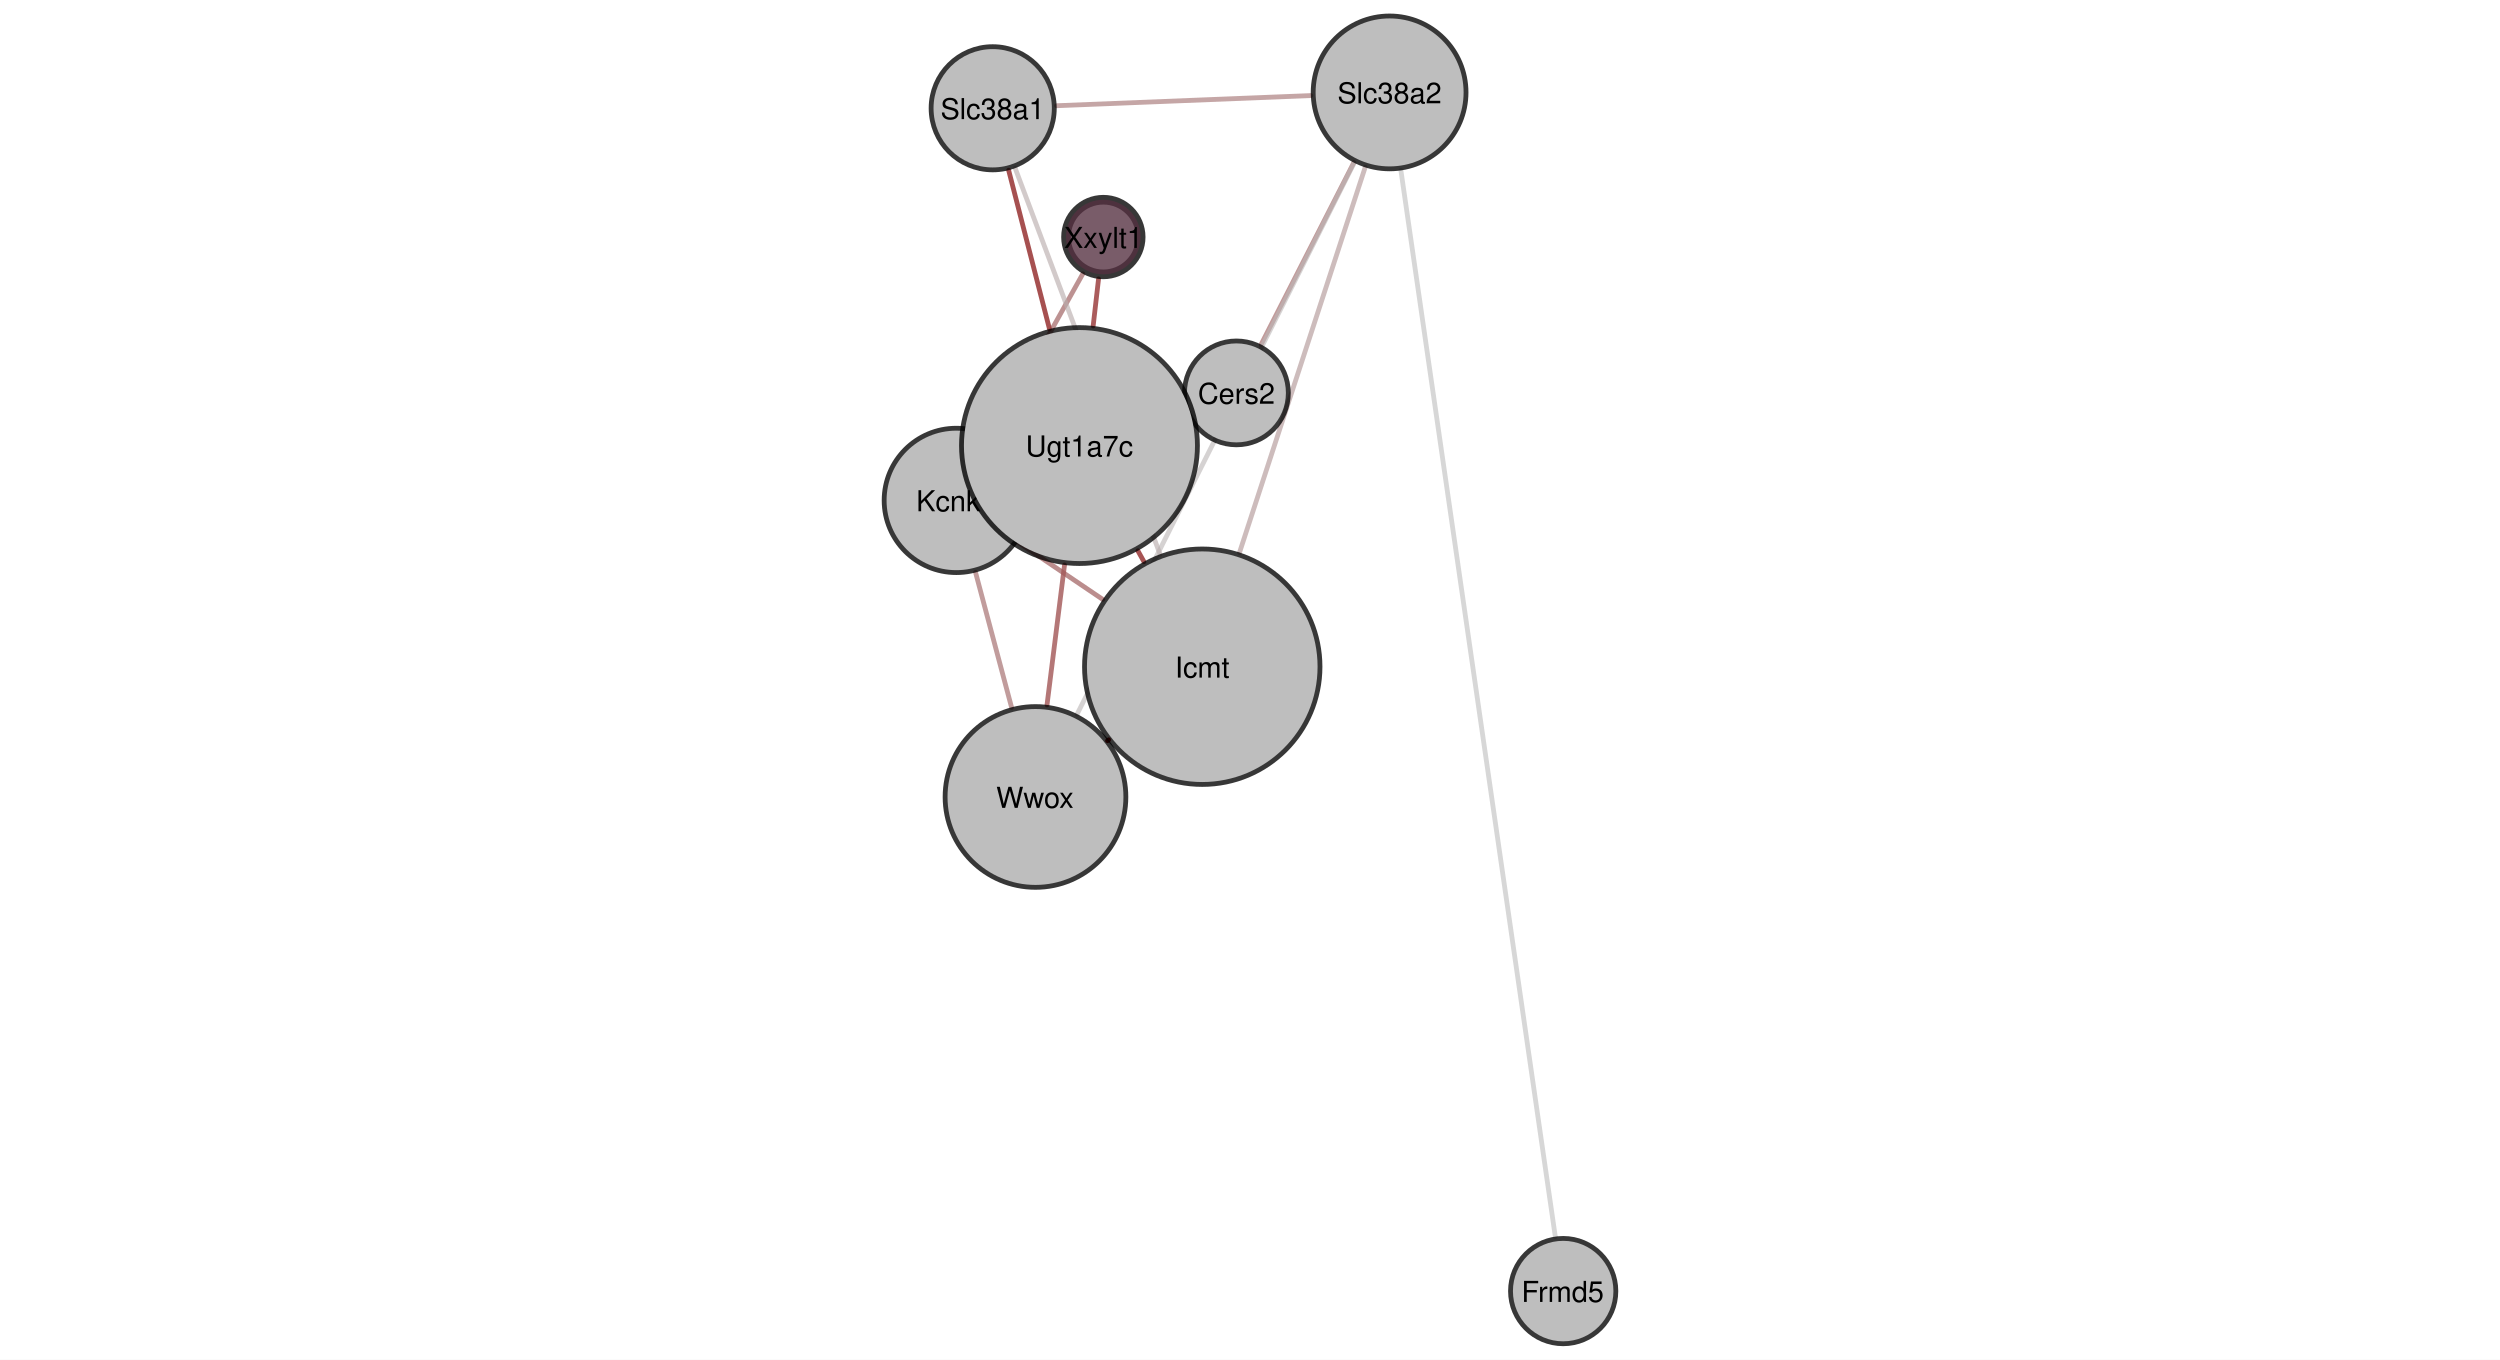
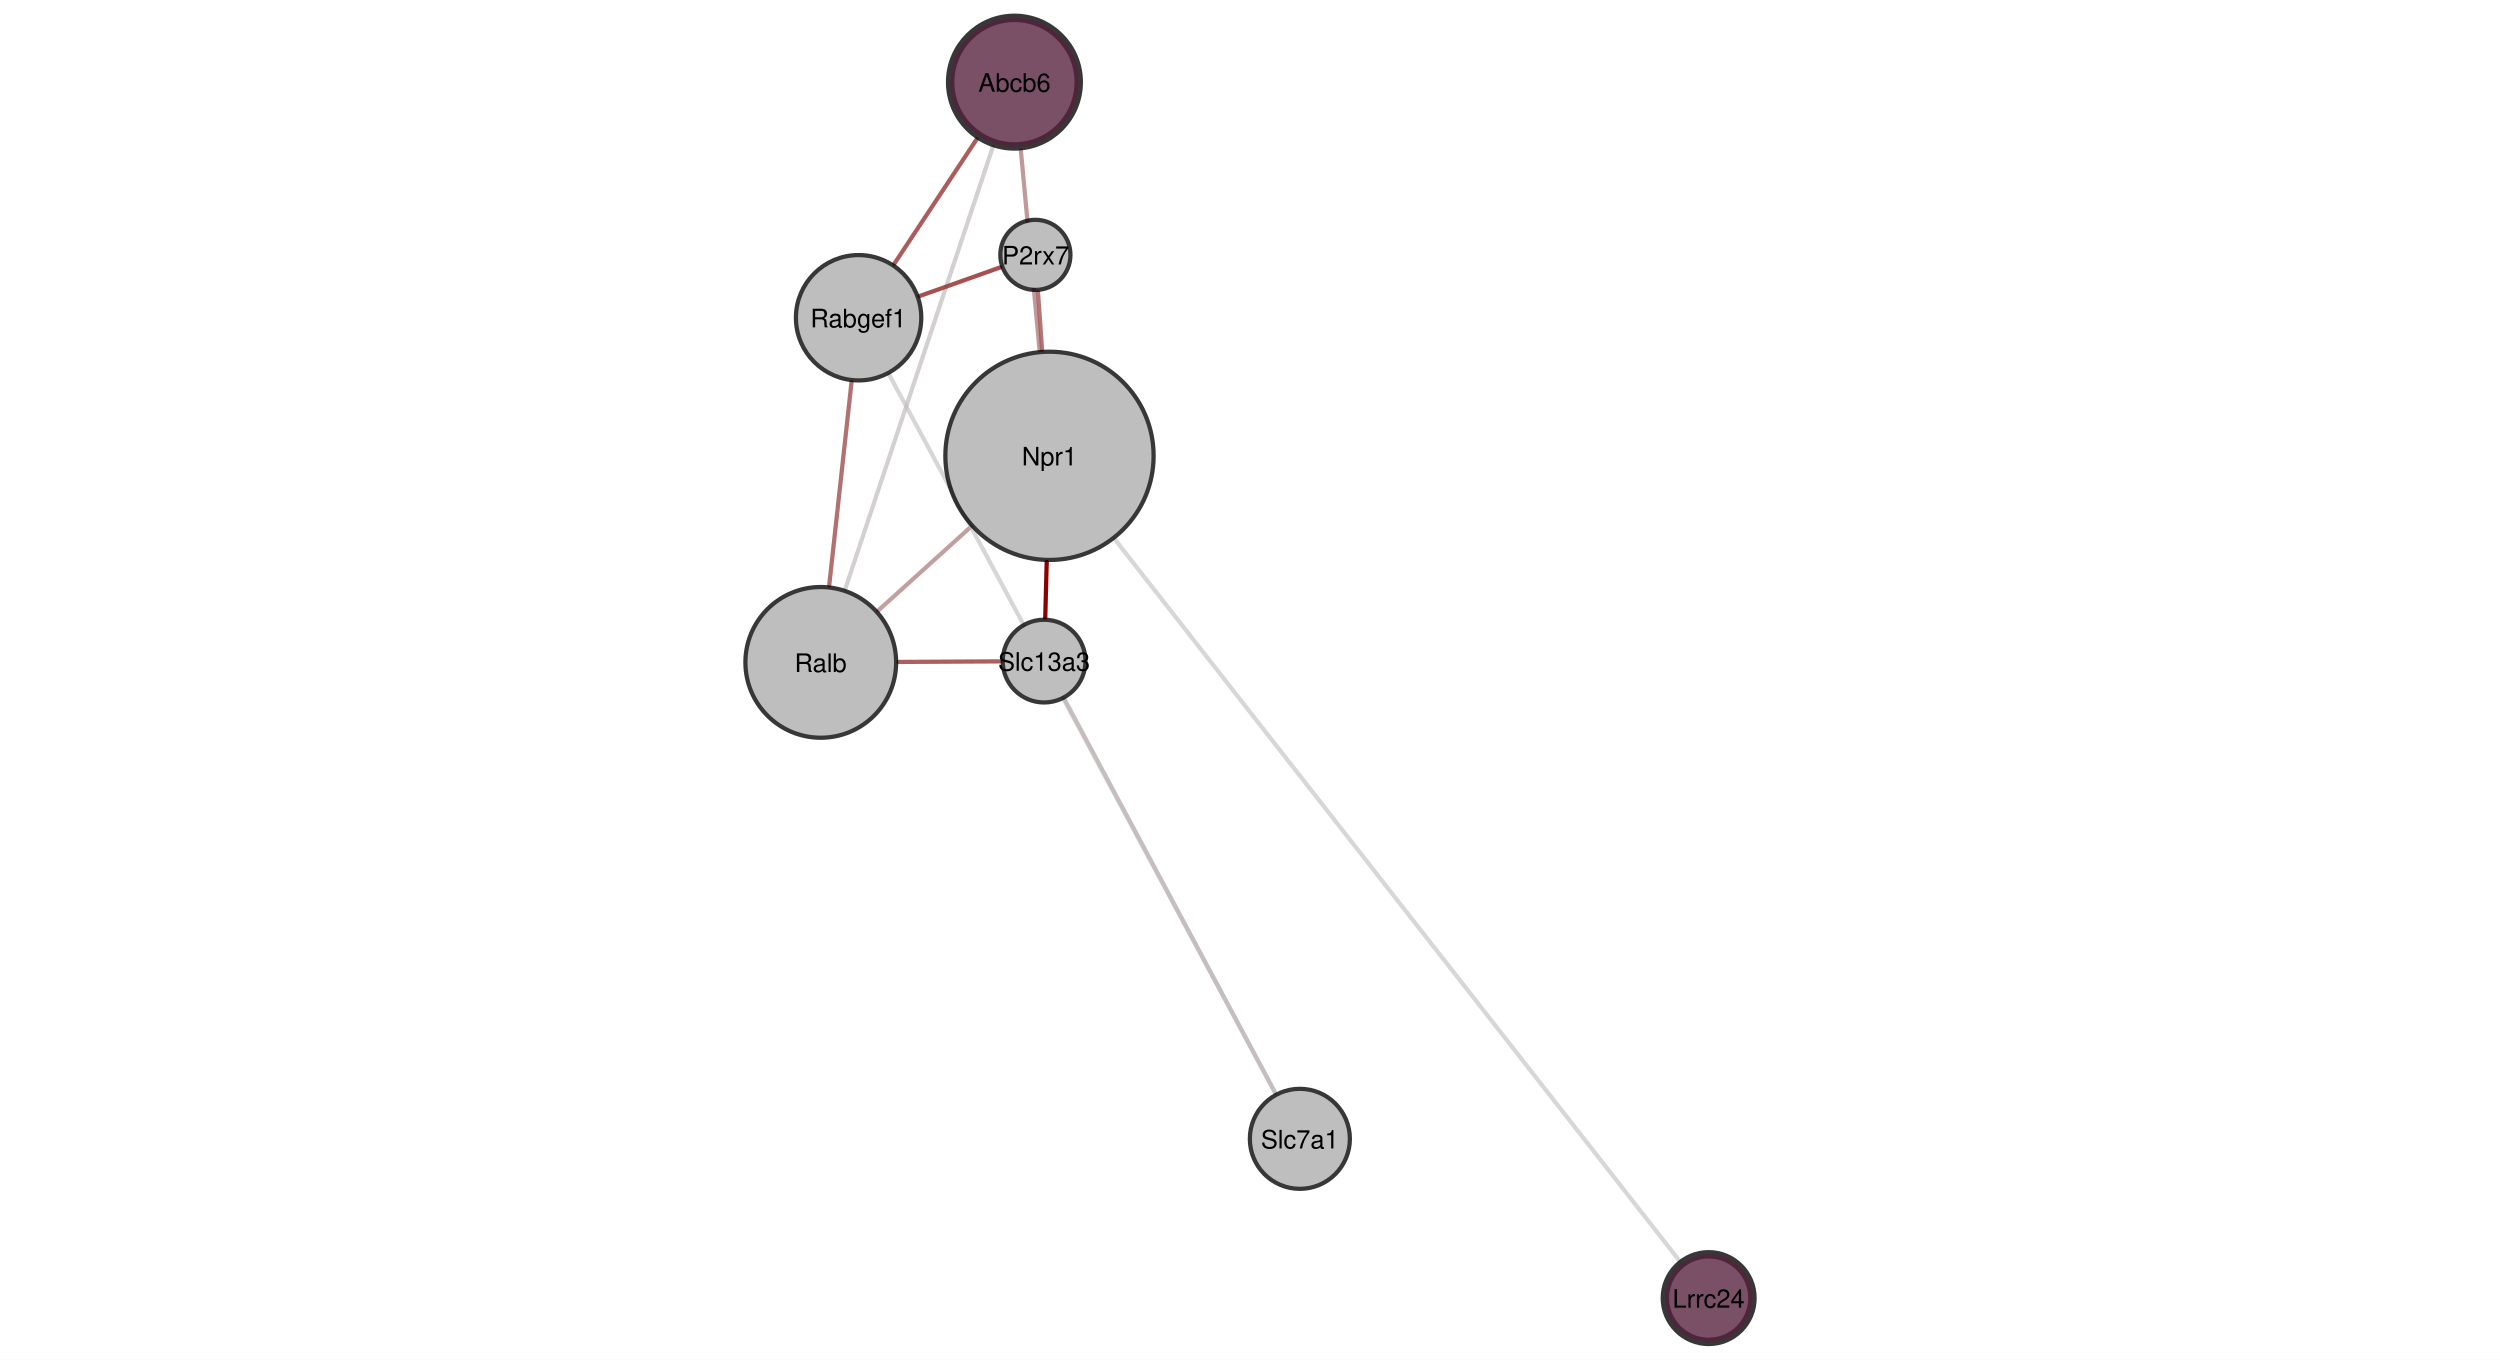
<svg xmlns="http://www.w3.org/2000/svg" version="1.1" baseProfile="full" x="0px" y="0px" width="877px" height="477px" viewBox="0 0 877 477">
  <g stroke-linejoin="miter" stroke-dashoffset="0" stroke-dasharray="none" stroke-width="1" stroke-miterlimit="10" stroke-linecap="square">
    <g fill-opacity="1" fill-rule="nonzero" stroke="none" fill="#ffffff">
      <path d="M 0 0 L 877 0 L 877 477 L 0 477 L 0 0 z" />
    </g>
-     <g transform="matrix(0.8444693, 0, 0, 0.8444693, 411.5578, 176.6225)">
-       <g stroke-linejoin="round" stroke-width="2" stroke-linecap="round" fill="none" stroke-opacity="0.608" stroke="#bebebe">
-         <path d="M 94.59 -138.357 L 158.725 304.538" />
+     <g transform="matrix(0.7454447, 0, 0, 0.7454447, 387.253, 213.5942)">
+       <g stroke-linejoin="round" stroke-width="2" stroke-linecap="round" fill="none" stroke-opacity="0.749" stroke="#ab7979">
+         <path d="M -39.091 -215.756 L -30.28 -121.805" />
      </g>
    </g>
-     <g transform="matrix(0.8444693, 0, 0, 0.8444693, 411.5578, 176.6225)">
-       <g stroke-linejoin="round" stroke-width="2" stroke-linecap="round" fill="none" stroke-opacity="0.678" stroke="#b59c9c">
-         <path d="M 27.549 20.363 L 79.743 -139.633" />
+     <g transform="matrix(0.7454447, 0, 0, 0.7454447, 387.253, 213.5942)">
+       <g stroke-linejoin="round" stroke-width="2" stroke-linecap="round" fill="none" stroke-opacity="0.863" stroke="#9d4242">
+         <path d="M -98.621 -162.438 L -59.901 -220.969" />
      </g>
    </g>
-     <g transform="matrix(0.8444693, 0, 0, 0.8444693, 411.5578, 176.6225)">
-       <g stroke-linejoin="round" stroke-width="2" stroke-linecap="round" fill="none" stroke-opacity="0.749" stroke="#ac7979">
-         <path d="M 36.51 -66.044 L 75.026 -141.591" />
+     <g transform="matrix(0.7454447, 0, 0, 0.7454447, 387.253, 213.5942)">
+       <g stroke-linejoin="round" stroke-width="2" stroke-linecap="round" fill="none" stroke-opacity="0.627" stroke="#bcb5b5">
+         <path d="M -121.7 -9.412 L -52.317 -217.275" />
      </g>
    </g>
-     <g transform="matrix(0.8444693, 0, 0, 0.8444693, 411.5578, 176.6225)">
-       <g stroke-linejoin="round" stroke-width="2" stroke-linecap="round" fill="none" stroke-opacity="0.624" stroke="#bcb7b7">
-         <path d="M -39.899 87.477 L 75.193 -141.506" />
+     <g transform="matrix(0.7454447, 0, 0, 0.7454447, 387.253, 213.5942)">
+       <g stroke-linejoin="round" stroke-width="2" stroke-linecap="round" fill="none" stroke-opacity="0.667" stroke="#b6a1a1">
+         <path d="M -18.483 42.625 L 80.629 227.762" />
      </g>
    </g>
-     <g transform="matrix(0.8444693, 0, 0, 0.8444693, 411.5578, 176.6225)">
-       <g stroke-linejoin="round" stroke-width="2" stroke-linecap="round" fill="none" stroke-opacity="0.725" stroke="#af8585">
-         <path d="M -48.42 -165.236 L 57.181 -169.454" />
+     <g transform="matrix(0.7454447, 0, 0, 0.7454447, 387.253, 213.5942)">
+       <g stroke-linejoin="round" stroke-width="2" stroke-linecap="round" fill="none" stroke-opacity="1" stroke="#8b0000">
+         <path d="M -27.607 4.12 L -26.922 -22.041" />
      </g>
    </g>
-     <g transform="matrix(0.8444693, 0, 0, 0.8444693, 411.5578, 176.6225)">
-       <g stroke-linejoin="round" stroke-width="2" stroke-linecap="round" fill="none" stroke-opacity="0.769" stroke="#a97171">
-         <path d="M -37.549 -95.4 L -74.991 -28.327" />
+     <g transform="matrix(0.7454447, 0, 0, 0.7454447, 387.253, 213.5942)">
+       <g stroke-linejoin="round" stroke-width="2" stroke-linecap="round" fill="none" stroke-opacity="0.859" stroke="#9d4545">
+         <path d="M -96.782 24.97 L -48.61 24.697" />
      </g>
    </g>
-     <g transform="matrix(0.8444693, 0, 0, 0.8444693, 411.5578, 176.6225)">
-       <g stroke-linejoin="round" stroke-width="2" stroke-linecap="round" fill="none" stroke-opacity="0.863" stroke="#9d4242">
-         <path d="M -33.249 -73.739 L -31.009 -93.294" />
+     <g transform="matrix(0.7454447, 0, 0, 0.7454447, 387.253, 213.5942)">
+       <g stroke-linejoin="round" stroke-width="2" stroke-linecap="round" fill="none" stroke-opacity="0.82" stroke="#a25757">
+         <path d="M -31.025 -149.133 L -29.113 -121.901" />
      </g>
    </g>
-     <g transform="matrix(0.8444693, 0, 0, 0.8444693, 411.5578, 176.6225)">
-       <g stroke-linejoin="round" stroke-width="2" stroke-linecap="round" fill="none" stroke-opacity="0.882" stroke="#9a3939">
-         <path d="M -68.357 -138.432 L -51.393 -72.487" />
+     <g transform="matrix(0.7454447, 0, 0, 0.7454447, 387.253, 213.5942)">
+       <g stroke-linejoin="round" stroke-width="2" stroke-linecap="round" fill="none" stroke-opacity="0.737" stroke="#ad7f7f">
+         <path d="M -106.183 0.737 L -62.72 -38.512" />
      </g>
    </g>
-     <g transform="matrix(0.8444693, 0, 0, 0.8444693, 411.5578, 176.6225)">
-       <g stroke-linejoin="round" stroke-width="2" stroke-linecap="round" fill="none" stroke-opacity="0.643" stroke="#b9adad">
-         <path d="M -5.461 21.084 L -65.641 -139.288" />
+     <g transform="matrix(0.7454447, 0, 0, 0.7454447, 387.253, 213.5942)">
+       <g stroke-linejoin="round" stroke-width="2" stroke-linecap="round" fill="none" stroke-opacity="0.608" stroke="#bebebe">
+         <path d="M 270.652 306.531 L 5.204 -32.648" />
      </g>
    </g>
-     <g transform="matrix(0.8444693, 0, 0, 0.8444693, 411.5578, 176.6225)">
-       <g stroke-linejoin="round" stroke-width="2" stroke-linecap="round" fill="none" stroke-opacity="1" stroke="#8b0000">
-         <path d="M -27.26 98.525 L -26.832 98.191" />
+     <g transform="matrix(0.7454447, 0, 0, 0.7454447, 387.253, 213.5942)">
+       <g stroke-linejoin="round" stroke-width="2" stroke-linecap="round" fill="none" stroke-opacity="0.827" stroke="#a15454">
+         <path d="M -118.773 -106.691 L -129.268 -11.071" />
      </g>
    </g>
-     <g transform="matrix(0.8444693, 0, 0, 0.8444693, 411.5578, 176.6225)">
-       <g stroke-linejoin="round" stroke-width="2" stroke-linecap="round" fill="none" stroke-opacity="0.878" stroke="#9b3b3b">
-         <path d="M -12.153 24.177 L -14.666 19.651" />
+     <g transform="matrix(0.7454447, 0, 0, 0.7454447, 387.253, 213.5942)">
+       <g stroke-linejoin="round" stroke-width="2" stroke-linecap="round" fill="none" stroke-opacity="0.612" stroke="#bebcbc">
+         <path d="M -101.01 -110.142 L 80.595 227.781" />
      </g>
    </g>
-     <g transform="matrix(0.8444693, 0, 0, 0.8444693, 411.5578, 176.6225)">
-       <g stroke-linejoin="round" stroke-width="2" stroke-linecap="round" fill="none" stroke-opacity="0.776" stroke="#a86c6c">
-         <path d="M -29.268 39.852 L -64.43 16.075" />
+     <g transform="matrix(0.7454447, 0, 0, 0.7454447, 387.253, 213.5942)">
+       <g stroke-linejoin="round" stroke-width="2" stroke-linecap="round" fill="none" stroke-opacity="0.882" stroke="#9a3939">
+         <path d="M -48.739 -160.726 L -86.713 -147.222" />
      </g>
    </g>
-     <g transform="matrix(0.8444693, 0, 0, 0.8444693, 411.5578, 176.6225)">
-       <g stroke-linejoin="round" stroke-width="2" stroke-linecap="round" fill="none" stroke-opacity="0.816" stroke="#a35858">
-         <path d="M -52.421 83.671 L -45.146 25.549" />
+     <g transform="matrix(0.7454447, 0, 0, 0.7454447, 387.253, 213.5942)">
+       <g stroke-linejoin="round" stroke-width="4" stroke-linecap="round" fill="none" stroke-opacity="0.784" stroke="#000000">
+         <path d="M -11.844 -247.874 C -11.844 -231.163 -25.391 -217.615 -42.103 -217.615 C -58.815 -217.615 -72.362 -231.163 -72.362 -247.874 C -72.362 -264.586 -58.815 -278.134 -42.103 -278.134 C -25.391 -278.134 -11.844 -264.586 -11.844 -247.874 z" />
      </g>
    </g>
-     <g transform="matrix(0.8444693, 0, 0, 0.8444693, 411.5578, 176.6225)">
-       <g stroke-linejoin="round" stroke-width="2" stroke-linecap="round" fill="none" stroke-opacity="0.745" stroke="#ac7b7b">
-         <path d="M -67.147 84.676 L -82.102 28.652" />
+     <g transform="matrix(0.7454447, 0, 0, 0.7454447, 387.253, 213.5942)">
+       <g fill-opacity="0.784" fill-rule="nonzero" stroke="none" fill="#56203d">
+         <path d="M -11.844 -247.874 C -11.844 -231.163 -25.391 -217.615 -42.103 -217.615 C -58.815 -217.615 -72.362 -231.163 -72.362 -247.874 C -72.362 -264.586 -58.815 -278.134 -42.103 -278.134 C -25.391 -278.134 -11.844 -264.586 -11.844 -247.874 z" />
      </g>
    </g>
-     <g transform="matrix(0.8444693, 0, 0, 0.8444693, 411.5578, 176.6225)">
-       <g stroke-linejoin="round" stroke-width="2" stroke-linecap="round" fill="none" stroke-opacity="0.925" stroke="#952424">
-         <path d="M 4.867 -38.761 L 8.466 -39.969" />
+     <g transform="matrix(0.7454447, 0, 0, 0.7454447, 343.1856, 32.18511)">
+       <text fill-opacity="1" font-style="normal" font-family="Helvetica" font-weight="normal" stroke="none" fill="#000000" font-size="12" x="0" y="0">Abcb6</text>
+     </g>
+     <g transform="matrix(0.7454447, 0, 0, 0.7454447, 387.253, 213.5942)">
+       <g stroke-linejoin="round" stroke-width="4" stroke-linecap="round" fill="none" stroke-opacity="0.784" stroke="#000000">
+         <path d="M -9.676 24.581 C -9.676 34.78 -17.944 43.048 -28.143 43.048 C -38.343 43.048 -46.611 34.78 -46.611 24.581 C -46.611 14.381 -38.343 6.113 -28.143 6.113 C -17.944 6.113 -9.676 14.381 -9.676 24.581 z" />
      </g>
    </g>
-     <g transform="matrix(0.8444693, 0, 0, 0.8444693, 411.5578, 176.6225)">
-       <g stroke-linejoin="round" stroke-width="2" stroke-linecap="round" fill="none" stroke-opacity="0.82" stroke="#a25757">
-         <path d="M 5.193 -37.853 L -61.17 -12.379" />
+     <g transform="matrix(0.7454447, 0, 0, 0.7454447, 387.253, 213.5942)">
+       <g fill-opacity="1" fill-rule="nonzero" stroke="none" fill="#bebebe">
+         <path d="M -9.676 24.581 C -9.676 34.78 -17.944 43.048 -28.143 43.048 C -38.343 43.048 -46.611 34.78 -46.611 24.581 C -46.611 14.381 -38.343 6.113 -28.143 6.113 C -17.944 6.113 -9.676 14.381 -9.676 24.581 z" />
      </g>
    </g>
-     <g transform="matrix(0.8444693, 0, 0, 0.8444693, 411.5578, 176.6225)">
+     <g transform="matrix(0.7454447, 0, 0, 0.7454447, 350.1106, 235.2854)">
+       <text fill-opacity="1" font-style="normal" font-family="Helvetica" font-weight="normal" stroke="none" fill="#000000" font-size="12" x="0" y="0">Slc13a3</text>
+     </g>
+     <g transform="matrix(0.7454447, 0, 0, 0.7454447, 387.253, 213.5942)">
      <g stroke-linejoin="round" stroke-width="4" stroke-linecap="round" fill="none" stroke-opacity="0.784" stroke="#000000">
-         <path d="M 120.64 -170.761 C 120.64 -153.783 106.876 -140.019 89.897 -140.019 C 72.919 -140.019 59.155 -153.783 59.155 -170.761 C 59.155 -187.74 72.919 -201.504 89.897 -201.504 C 106.876 -201.504 120.64 -187.74 120.64 -170.761 z" />
+         <path d="M 22.388 -72.023 C 22.388 -45.514 0.898 -24.023 -25.612 -24.023 C -52.121 -24.023 -73.612 -45.514 -73.612 -72.023 C -73.612 -98.533 -52.121 -120.023 -25.612 -120.023 C 0.898 -120.023 22.388 -98.533 22.388 -72.023 z" />
      </g>
    </g>
-     <g transform="matrix(0.8444693, 0, 0, 0.8444693, 411.5578, 176.6225)">
+     <g transform="matrix(0.7454447, 0, 0, 0.7454447, 387.253, 213.5942)">
      <g fill-opacity="1" fill-rule="nonzero" stroke="none" fill="#bebebe">
-         <path d="M 120.64 -170.761 C 120.64 -153.783 106.876 -140.019 89.897 -140.019 C 72.919 -140.019 59.155 -153.783 59.155 -170.761 C 59.155 -187.74 72.919 -201.504 89.897 -201.504 C 106.876 -201.504 120.64 -187.74 120.64 -170.761 z" />
+         <path d="M 22.388 -72.023 C 22.388 -45.514 0.898 -24.023 -25.612 -24.023 C -52.121 -24.023 -73.612 -45.514 -73.612 -72.023 C -73.612 -98.533 -52.121 -120.023 -25.612 -120.023 C 0.898 -120.023 22.388 -98.533 22.388 -72.023 z" />
      </g>
    </g>
-     <g transform="matrix(0.8444693, 0, 0, 0.8444693, 469.1629, 36.23483)">
-       <text fill-opacity="1" font-style="normal" font-family="Helvetica" font-weight="normal" stroke="none" fill="#000000" font-size="12" x="0" y="0">Slc38a2</text>
+     <g transform="matrix(0.7454447, 0, 0, 0.7454447, 358.4664, 163.2723)">
+       <text fill-opacity="1" font-style="normal" font-family="Helvetica" font-weight="normal" stroke="none" fill="#000000" font-size="12" x="0" y="0">Npr1</text>
    </g>
-     <g transform="matrix(0.8444693, 0, 0, 0.8444693, 411.5578, 176.6225)">
+     <g transform="matrix(0.7454447, 0, 0, 0.7454447, 387.253, 213.5942)">
      <g stroke-linejoin="round" stroke-width="4" stroke-linecap="round" fill="none" stroke-opacity="0.784" stroke="#000000">
-         <path d="M -13.518 -110.68 C -13.518 -102.12 -20.458 -95.18 -29.018 -95.18 C -37.579 -95.18 -44.518 -102.12 -44.518 -110.68 C -44.518 -119.241 -37.579 -126.18 -29.018 -126.18 C -20.458 -126.18 -13.518 -119.241 -13.518 -110.68 z" />
+         <path d="M -86.95 -137.004 C -86.95 -121.267 -99.708 -108.509 -115.446 -108.509 C -131.183 -108.509 -143.941 -121.267 -143.941 -137.004 C -143.941 -152.742 -131.183 -165.499 -115.446 -165.499 C -99.708 -165.499 -86.95 -152.742 -86.95 -137.004 z" />
      </g>
    </g>
-     <g transform="matrix(0.8444693, 0, 0, 0.8444693, 411.5578, 176.6225)">
-       <g fill-opacity="0.784" fill-rule="nonzero" stroke="none" fill="#553040">
-         <path d="M -13.518 -110.68 C -13.518 -102.12 -20.458 -95.18 -29.018 -95.18 C -37.579 -95.18 -44.518 -102.12 -44.518 -110.68 C -44.518 -119.241 -37.579 -126.18 -29.018 -126.18 C -20.458 -126.18 -13.518 -119.241 -13.518 -110.68 z" />
+     <g transform="matrix(0.7454447, 0, 0, 0.7454447, 387.253, 213.5942)">
+       <g fill-opacity="1" fill-rule="nonzero" stroke="none" fill="#bebebe">
+         <path d="M -86.95 -137.004 C -86.95 -121.267 -99.708 -108.509 -115.446 -108.509 C -131.183 -108.509 -143.941 -121.267 -143.941 -137.004 C -143.941 -152.742 -131.183 -165.499 -115.446 -165.499 C -99.708 -165.499 -86.95 -152.742 -86.95 -137.004 z" />
      </g>
    </g>
-     <g transform="matrix(0.8444693, 0, 0, 0.8444693, 373.2549, 86.97123)">
-       <text fill-opacity="1" font-style="normal" font-family="Helvetica" font-weight="normal" stroke="none" fill="#000000" font-size="12" x="0" y="0">Xxylt1</text>
+     <g transform="matrix(0.7454447, 0, 0, 0.7454447, 284.2847, 114.8328)">
+       <text fill-opacity="1" font-style="normal" font-family="Helvetica" font-weight="normal" stroke="none" fill="#000000" font-size="12" x="0" y="0">Rabgef1</text>
    </g>
-     <g transform="matrix(0.8444693, 0, 0, 0.8444693, 411.5578, 176.6225)">
+     <g transform="matrix(0.7454447, 0, 0, 0.7454447, 387.253, 213.5942)">
      <g stroke-linejoin="round" stroke-width="4" stroke-linecap="round" fill="none" stroke-opacity="0.784" stroke="#000000">
-         <path d="M -50.399 -164.175 C -50.399 -150.599 -61.404 -139.594 -74.98 -139.594 C -88.555 -139.594 -99.561 -150.599 -99.561 -164.175 C -99.561 -177.751 -88.555 -188.756 -74.98 -188.756 C -61.404 -188.756 -50.399 -177.751 -50.399 -164.175 z" />
+         <path d="M 305.204 324.34 C 305.204 335.725 295.975 344.955 284.59 344.955 C 273.204 344.955 263.975 335.725 263.975 324.34 C 263.975 312.955 273.204 303.725 284.59 303.725 C 295.975 303.725 305.204 312.955 305.204 324.34 z" />
      </g>
    </g>
-     <g transform="matrix(0.8444693, 0, 0, 0.8444693, 411.5578, 176.6225)">
-       <g fill-opacity="1" fill-rule="nonzero" stroke="none" fill="#bebebe">
-         <path d="M -50.399 -164.175 C -50.399 -150.599 -61.404 -139.594 -74.98 -139.594 C -88.555 -139.594 -99.561 -150.599 -99.561 -164.175 C -99.561 -177.751 -88.555 -188.756 -74.98 -188.756 C -61.404 -188.756 -50.399 -177.751 -50.399 -164.175 z" />
+     <g transform="matrix(0.7454447, 0, 0, 0.7454447, 387.253, 213.5942)">
+       <g fill-opacity="0.784" fill-rule="nonzero" stroke="none" fill="#56203d">
+         <path d="M 305.204 324.34 C 305.204 335.725 295.975 344.955 284.59 344.955 C 273.204 344.955 263.975 335.725 263.975 324.34 C 263.975 312.955 273.204 303.725 284.59 303.725 C 295.975 303.725 305.204 312.955 305.204 324.34 z" />
      </g>
    </g>
-     <g transform="matrix(0.8444693, 0, 0, 0.8444693, 329.9295, 41.79689)">
-       <text fill-opacity="1" font-style="normal" font-family="Helvetica" font-weight="normal" stroke="none" fill="#000000" font-size="12" x="0" y="0">Slc38a1</text>
+     <g transform="matrix(0.7454447, 0, 0, 0.7454447, 586.7211, 458.7394)">
+       <text fill-opacity="1" font-style="normal" font-family="Helvetica" font-weight="normal" stroke="none" fill="#000000" font-size="12" x="0" y="0">Lrrc24</text>
    </g>
-     <g transform="matrix(0.8444693, 0, 0, 0.8444693, 411.5578, 176.6225)">
+     <g transform="matrix(0.7454447, 0, 0, 0.7454447, 387.253, 213.5942)">
      <g stroke-linejoin="round" stroke-width="4" stroke-linecap="round" fill="none" stroke-opacity="0.784" stroke="#000000">
-         <path d="M 59.977 67.808 C 59.977 94.266 38.529 115.714 12.072 115.714 C -14.386 115.714 -35.834 94.266 -35.834 67.808 C -35.834 41.351 -14.386 19.903 12.072 19.903 C 38.529 19.903 59.977 41.351 59.977 67.808 z" />
+         <path d="M 114.747 249.394 C 114.747 261.841 104.657 271.931 92.21 271.931 C 79.763 271.931 69.673 261.841 69.673 249.394 C 69.673 236.947 79.763 226.857 92.21 226.857 C 104.657 226.857 114.747 236.947 114.747 249.394 z" />
      </g>
    </g>
-     <g transform="matrix(0.8444693, 0, 0, 0.8444693, 411.5578, 176.6225)">
+     <g transform="matrix(0.7454447, 0, 0, 0.7454447, 387.253, 213.5942)">
      <g fill-opacity="1" fill-rule="nonzero" stroke="none" fill="#bebebe">
-         <path d="M 59.977 67.808 C 59.977 94.266 38.529 115.714 12.072 115.714 C -14.386 115.714 -35.834 94.266 -35.834 67.808 C -35.834 41.351 -14.386 19.903 12.072 19.903 C 38.529 19.903 59.977 41.351 59.977 67.808 z" />
+         <path d="M 114.747 249.394 C 114.747 261.841 104.657 271.931 92.21 271.931 C 79.763 271.931 69.673 261.841 69.673 249.394 C 69.673 236.947 79.763 226.857 92.21 226.857 C 104.657 226.857 114.747 236.947 114.747 249.394 z" />
      </g>
    </g>
-     <g transform="matrix(0.8444693, 0, 0, 0.8444693, 412.1826, 237.6994)">
-       <text fill-opacity="1" font-style="normal" font-family="Helvetica" font-weight="normal" stroke="none" fill="#000000" font-size="12" x="0" y="0">Icmt</text>
+     <g transform="matrix(0.7454447, 0, 0, 0.7454447, 442.3148, 402.8713)">
+       <text fill-opacity="1" font-style="normal" font-family="Helvetica" font-weight="normal" stroke="none" fill="#000000" font-size="12" x="0" y="0">Slc7a1</text>
    </g>
-     <g transform="matrix(0.8444693, 0, 0, 0.8444693, 411.5578, 176.6225)">
+     <g transform="matrix(0.7454447, 0, 0, 0.7454447, 387.253, 213.5942)">
      <g stroke-linejoin="round" stroke-width="4" stroke-linecap="round" fill="none" stroke-opacity="0.784" stroke="#000000">
-         <path d="M -20.666 121.913 C -20.666 142.095 -37.026 158.455 -57.207 158.455 C -77.388 158.455 -93.748 142.095 -93.748 121.913 C -93.748 101.732 -77.388 85.372 -57.207 85.372 C -37.026 85.372 -20.666 101.732 -20.666 121.913 z" />
+         <path d="M -98.781 25.177 C -98.781 44.211 -114.212 59.641 -133.246 59.641 C -152.28 59.641 -167.711 44.211 -167.711 25.177 C -167.711 6.142 -152.28 -9.288 -133.246 -9.288 C -114.212 -9.288 -98.781 6.142 -98.781 25.177 z" />
      </g>
    </g>
-     <g transform="matrix(0.8444693, 0, 0, 0.8444693, 411.5578, 176.6225)">
+     <g transform="matrix(0.7454447, 0, 0, 0.7454447, 387.253, 213.5942)">
      <g fill-opacity="1" fill-rule="nonzero" stroke="none" fill="#bebebe">
-         <path d="M -20.666 121.913 C -20.666 142.095 -37.026 158.455 -57.207 158.455 C -77.388 158.455 -93.748 142.095 -93.748 121.913 C -93.748 101.732 -77.388 85.372 -57.207 85.372 C -37.026 85.372 -20.666 101.732 -20.666 121.913 z" />
+         <path d="M -98.781 25.177 C -98.781 44.211 -114.212 59.641 -133.246 59.641 C -152.28 59.641 -167.711 44.211 -167.711 25.177 C -167.711 6.142 -152.28 -9.288 -133.246 -9.288 C -114.212 -9.288 -98.781 6.142 -98.781 25.177 z" />
      </g>
    </g>
-     <g transform="matrix(0.8444693, 0, 0, 0.8444693, 349.4555, 283.3897)">
-       <text fill-opacity="1" font-style="normal" font-family="Helvetica" font-weight="normal" stroke="none" fill="#000000" font-size="12" x="0" y="0">Wwox</text>
+     <g transform="matrix(0.7454447, 0, 0, 0.7454447, 278.7269, 235.7295)">
+       <text fill-opacity="1" font-style="normal" font-family="Helvetica" font-weight="normal" stroke="none" fill="#000000" font-size="12" x="0" y="0">Ralb</text>
    </g>
-     <g transform="matrix(0.8444693, 0, 0, 0.8444693, 411.5578, 176.6225)">
+     <g transform="matrix(0.7454447, 0, 0, 0.7454447, 387.253, 213.5942)">
      <g stroke-linejoin="round" stroke-width="4" stroke-linecap="round" fill="none" stroke-opacity="0.784" stroke="#000000">
-         <path d="M 182.878 327.177 C 182.878 338.705 173.532 348.051 162.003 348.051 C 150.474 348.051 141.129 338.705 141.129 327.177 C 141.129 315.648 150.474 306.302 162.003 306.302 C 173.532 306.302 182.878 315.648 182.878 327.177 z" />
+         <path d="M -16.75 -166.59 C -16.75 -158.029 -23.69 -151.09 -32.25 -151.09 C -40.811 -151.09 -47.75 -158.029 -47.75 -166.59 C -47.75 -175.15 -40.811 -182.09 -32.25 -182.09 C -23.69 -182.09 -16.75 -175.15 -16.75 -166.59 z" />
      </g>
    </g>
-     <g transform="matrix(0.8444693, 0, 0, 0.8444693, 411.5578, 176.6225)">
+     <g transform="matrix(0.7454447, 0, 0, 0.7454447, 387.253, 213.5942)">
      <g fill-opacity="1" fill-rule="nonzero" stroke="none" fill="#bebebe">
-         <path d="M 182.878 327.177 C 182.878 338.705 173.532 348.051 162.003 348.051 C 150.474 348.051 141.129 338.705 141.129 327.177 C 141.129 315.648 150.474 306.302 162.003 306.302 C 173.532 306.302 182.878 315.648 182.878 327.177 z" />
+         <path d="M -16.75 -166.59 C -16.75 -158.029 -23.69 -151.09 -32.25 -151.09 C -40.811 -151.09 -47.75 -158.029 -47.75 -166.59 C -47.75 -175.15 -40.811 -182.09 -32.25 -182.09 C -23.69 -182.09 -16.75 -175.15 -16.75 -166.59 z" />
      </g>
    </g>
-     <g transform="matrix(0.8444693, 0, 0, 0.8444693, 533.7256, 456.7281)">
-       <text fill-opacity="1" font-style="normal" font-family="Helvetica" font-weight="normal" stroke="none" fill="#000000" font-size="12" x="0" y="0">Frmd5</text>
-     </g>
-     <g transform="matrix(0.8444693, 0, 0, 0.8444693, 411.5578, 176.6225)">
-       <g stroke-linejoin="round" stroke-width="4" stroke-linecap="round" fill="none" stroke-opacity="0.784" stroke="#000000">
-         <path d="M 46.826 -45.94 C 46.826 -34.582 37.619 -25.374 26.26 -25.374 C 14.902 -25.374 5.695 -34.582 5.695 -45.94 C 5.695 -57.298 14.902 -66.506 26.26 -66.506 C 37.619 -66.506 46.826 -57.298 46.826 -45.94 z" />
-       </g>
-     </g>
-     <g transform="matrix(0.8444693, 0, 0, 0.8444693, 411.5578, 176.6225)">
-       <g fill-opacity="1" fill-rule="nonzero" stroke="none" fill="#bebebe">
-         <path d="M 46.826 -45.94 C 46.826 -34.582 37.619 -25.374 26.26 -25.374 C 14.902 -25.374 5.695 -34.582 5.695 -45.94 C 5.695 -57.298 14.902 -66.506 26.26 -66.506 C 37.619 -66.506 46.826 -57.298 46.826 -45.94 z" />
-       </g>
-     </g>
-     <g transform="matrix(0.8444693, 0, 0, 0.8444693, 420.2183, 141.6427)">
-       <text fill-opacity="1" font-style="normal" font-family="Helvetica" font-weight="normal" stroke="none" fill="#000000" font-size="12" x="0" y="0">Cers2</text>
-     </g>
-     <g transform="matrix(0.8444693, 0, 0, 0.8444693, 411.5578, 176.6225)">
-       <g stroke-linejoin="round" stroke-width="4" stroke-linecap="round" fill="none" stroke-opacity="0.784" stroke="#000000">
-         <path d="M -61.113 -1.278 C -61.113 14.726 -74.087 27.7 -90.091 27.7 C -106.095 27.7 -119.069 14.726 -119.069 -1.278 C -119.069 -17.282 -106.095 -30.256 -90.091 -30.256 C -74.087 -30.256 -61.113 -17.282 -61.113 -1.278 z" />
-       </g>
-     </g>
-     <g transform="matrix(0.8444693, 0, 0, 0.8444693, 411.5578, 176.6225)">
-       <g fill-opacity="1" fill-rule="nonzero" stroke="none" fill="#bebebe">
-         <path d="M -61.113 -1.278 C -61.113 14.726 -74.087 27.7 -90.091 27.7 C -106.095 27.7 -119.069 14.726 -119.069 -1.278 C -119.069 -17.282 -106.095 -30.256 -90.091 -30.256 C -74.087 -30.256 -61.113 -17.282 -61.113 -1.278 z" />
-       </g>
-     </g>
-     <g transform="matrix(0.8444693, 0, 0, 0.8444693, 321.3965, 179.3583)">
-       <text fill-opacity="1" font-style="normal" font-family="Helvetica" font-weight="normal" stroke="none" fill="#000000" font-size="12" x="0" y="0">Kcnk1</text>
-     </g>
-     <g transform="matrix(0.8444693, 0, 0, 0.8444693, 411.5578, 176.6225)">
-       <g stroke-linejoin="round" stroke-width="4" stroke-linecap="round" fill="none" stroke-opacity="0.784" stroke="#000000">
-         <path d="M 9.063 -24.064 C 9.063 2.446 -12.427 23.936 -38.937 23.936 C -65.446 23.936 -86.937 2.446 -86.937 -24.064 C -86.937 -50.573 -65.446 -72.064 -38.937 -72.064 C -12.427 -72.064 9.063 -50.573 9.063 -24.064 z" />
-       </g>
-     </g>
-     <g transform="matrix(0.8444693, 0, 0, 0.8444693, 411.5578, 176.6225)">
-       <g fill-opacity="1" fill-rule="nonzero" stroke="none" fill="#bebebe">
-         <path d="M 9.063 -24.064 C 9.063 2.446 -12.427 23.936 -38.937 23.936 C -65.446 23.936 -86.937 2.446 -86.937 -24.064 C -86.937 -50.573 -65.446 -72.064 -38.937 -72.064 C -12.427 -72.064 9.063 -50.573 9.063 -24.064 z" />
-       </g>
-     </g>
-     <g transform="matrix(0.8444693, 0, 0, 0.8444693, 359.8051, 160.1165)">
-       <text fill-opacity="1" font-style="normal" font-family="Helvetica" font-weight="normal" stroke="none" fill="#000000" font-size="12" x="0" y="0">Ugt1a7c</text>
+     <g transform="matrix(0.7454447, 0, 0, 0.7454447, 351.5283, 92.77846)">
+       <text fill-opacity="1" font-style="normal" font-family="Helvetica" font-weight="normal" stroke="none" fill="#000000" font-size="12" x="0" y="0">P2rx7</text>
    </g>
  </g>
</svg>
